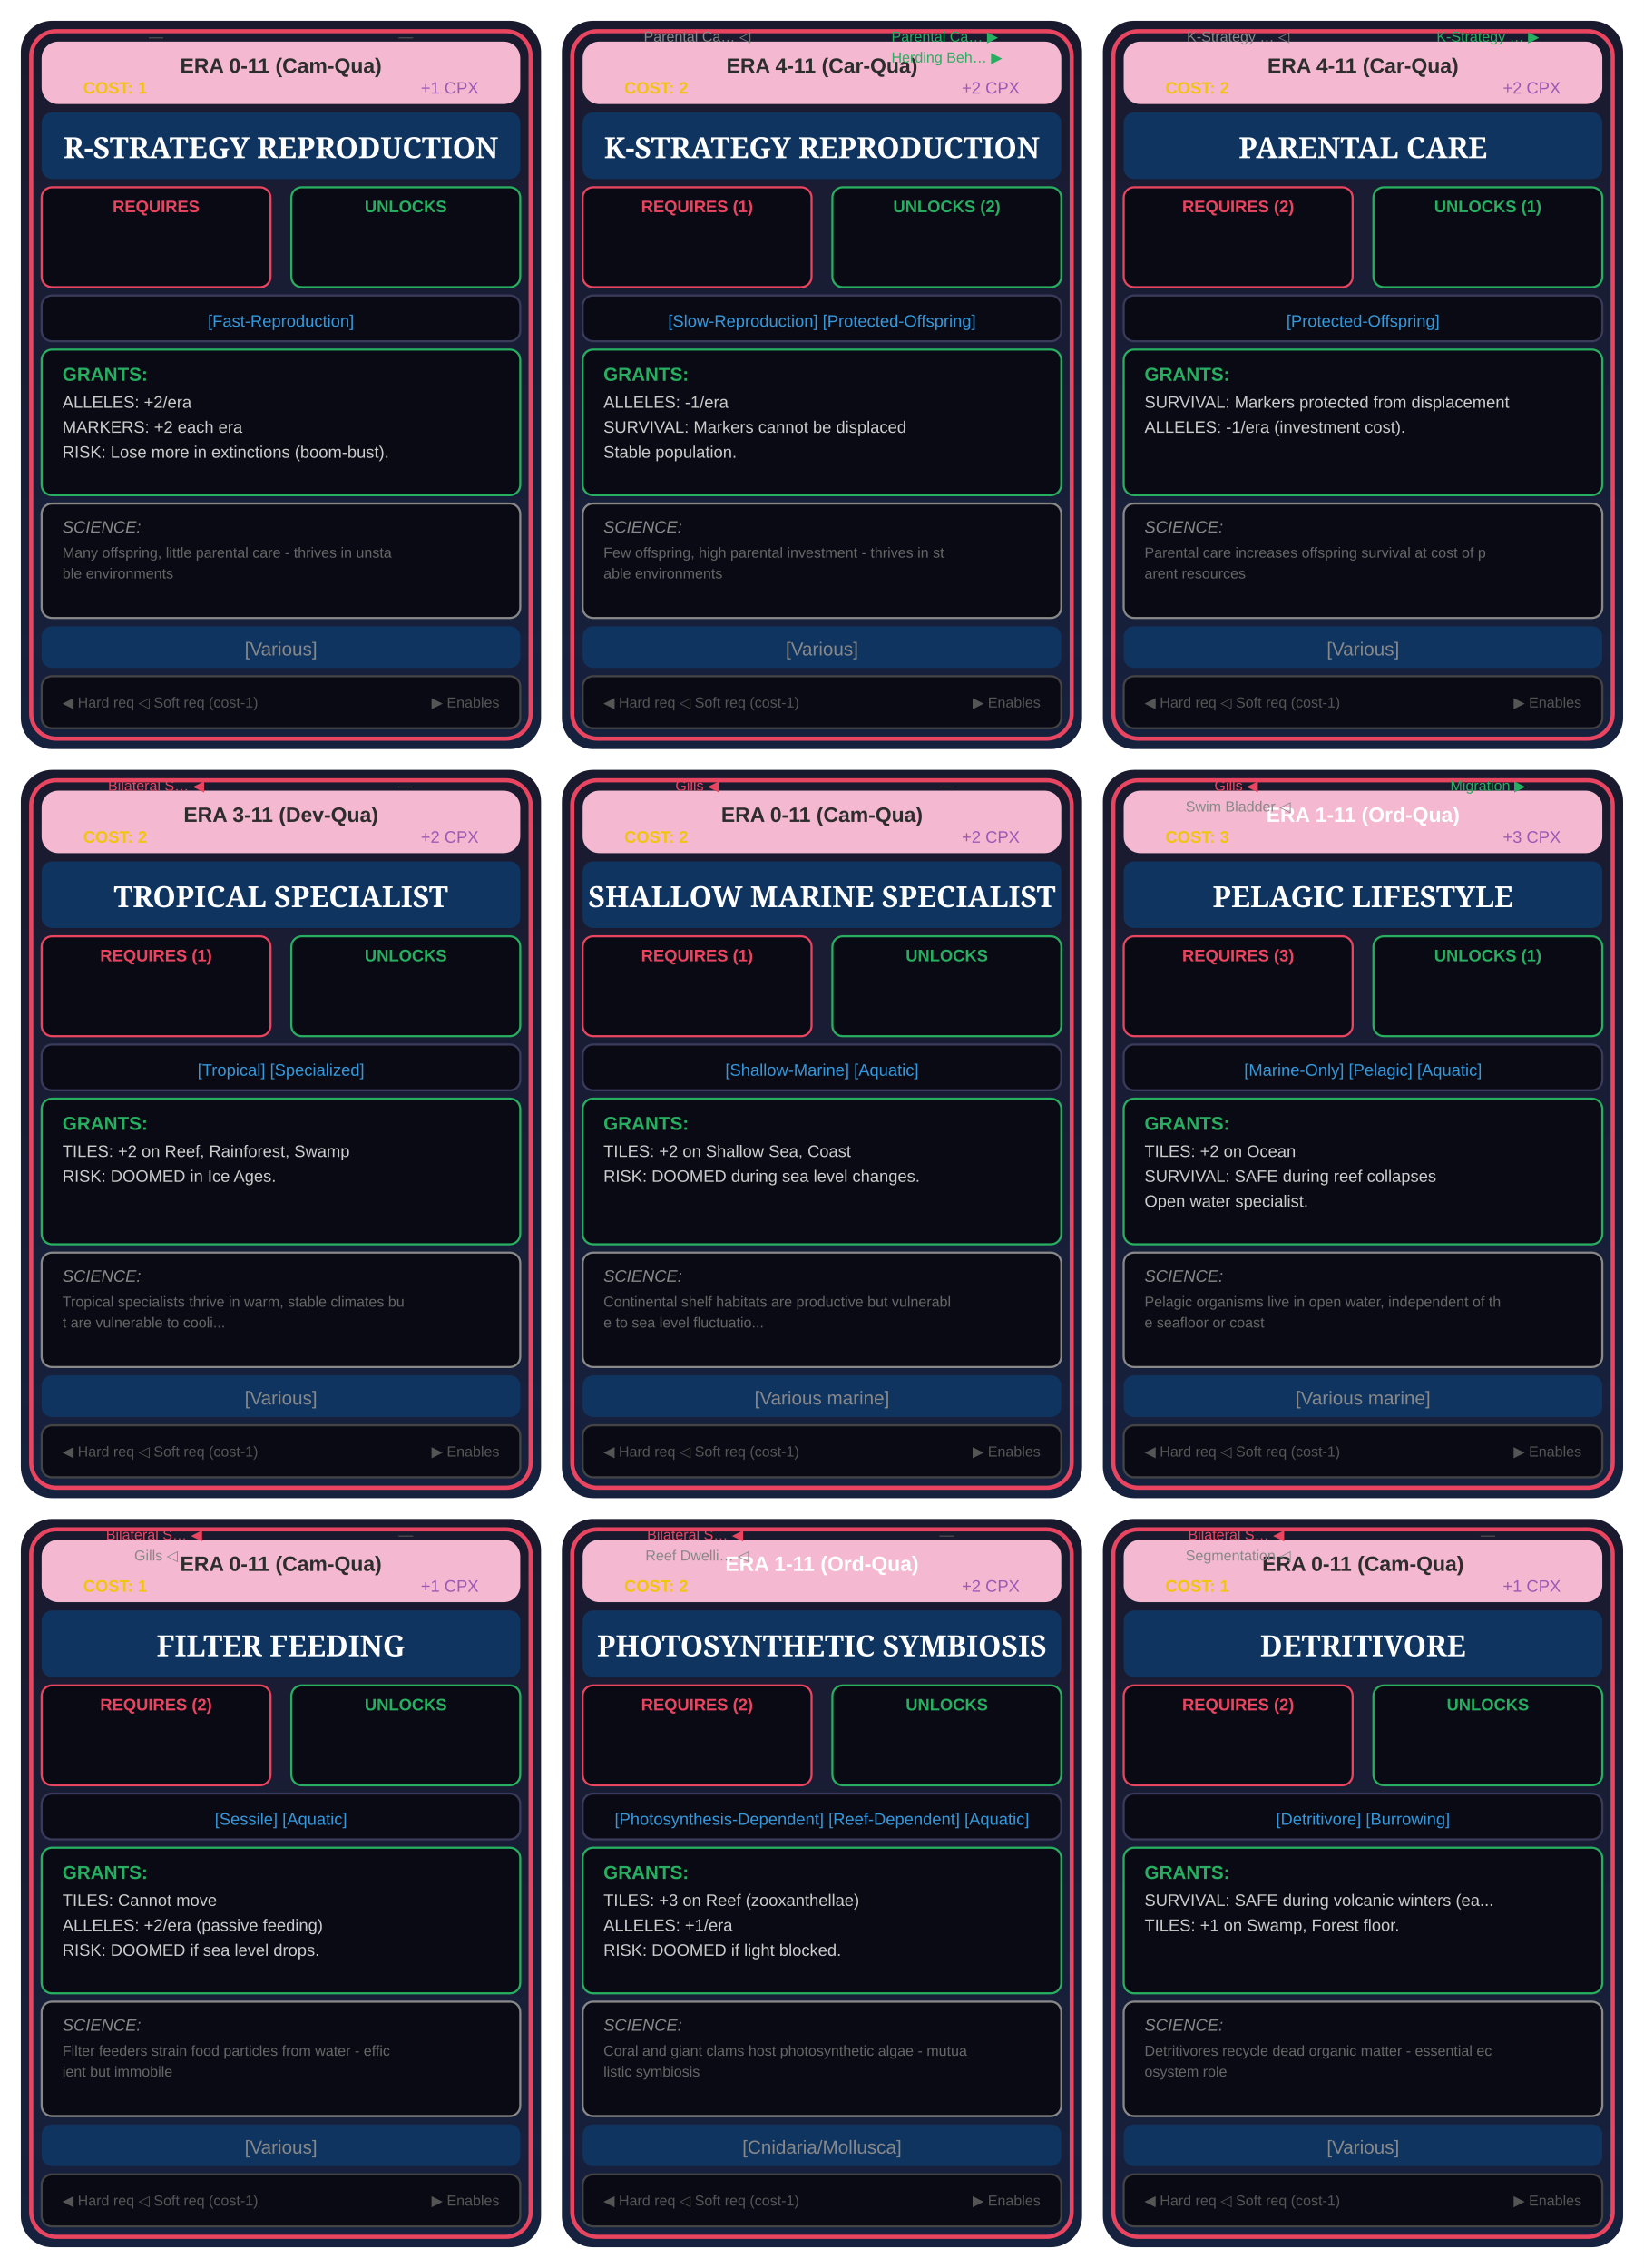
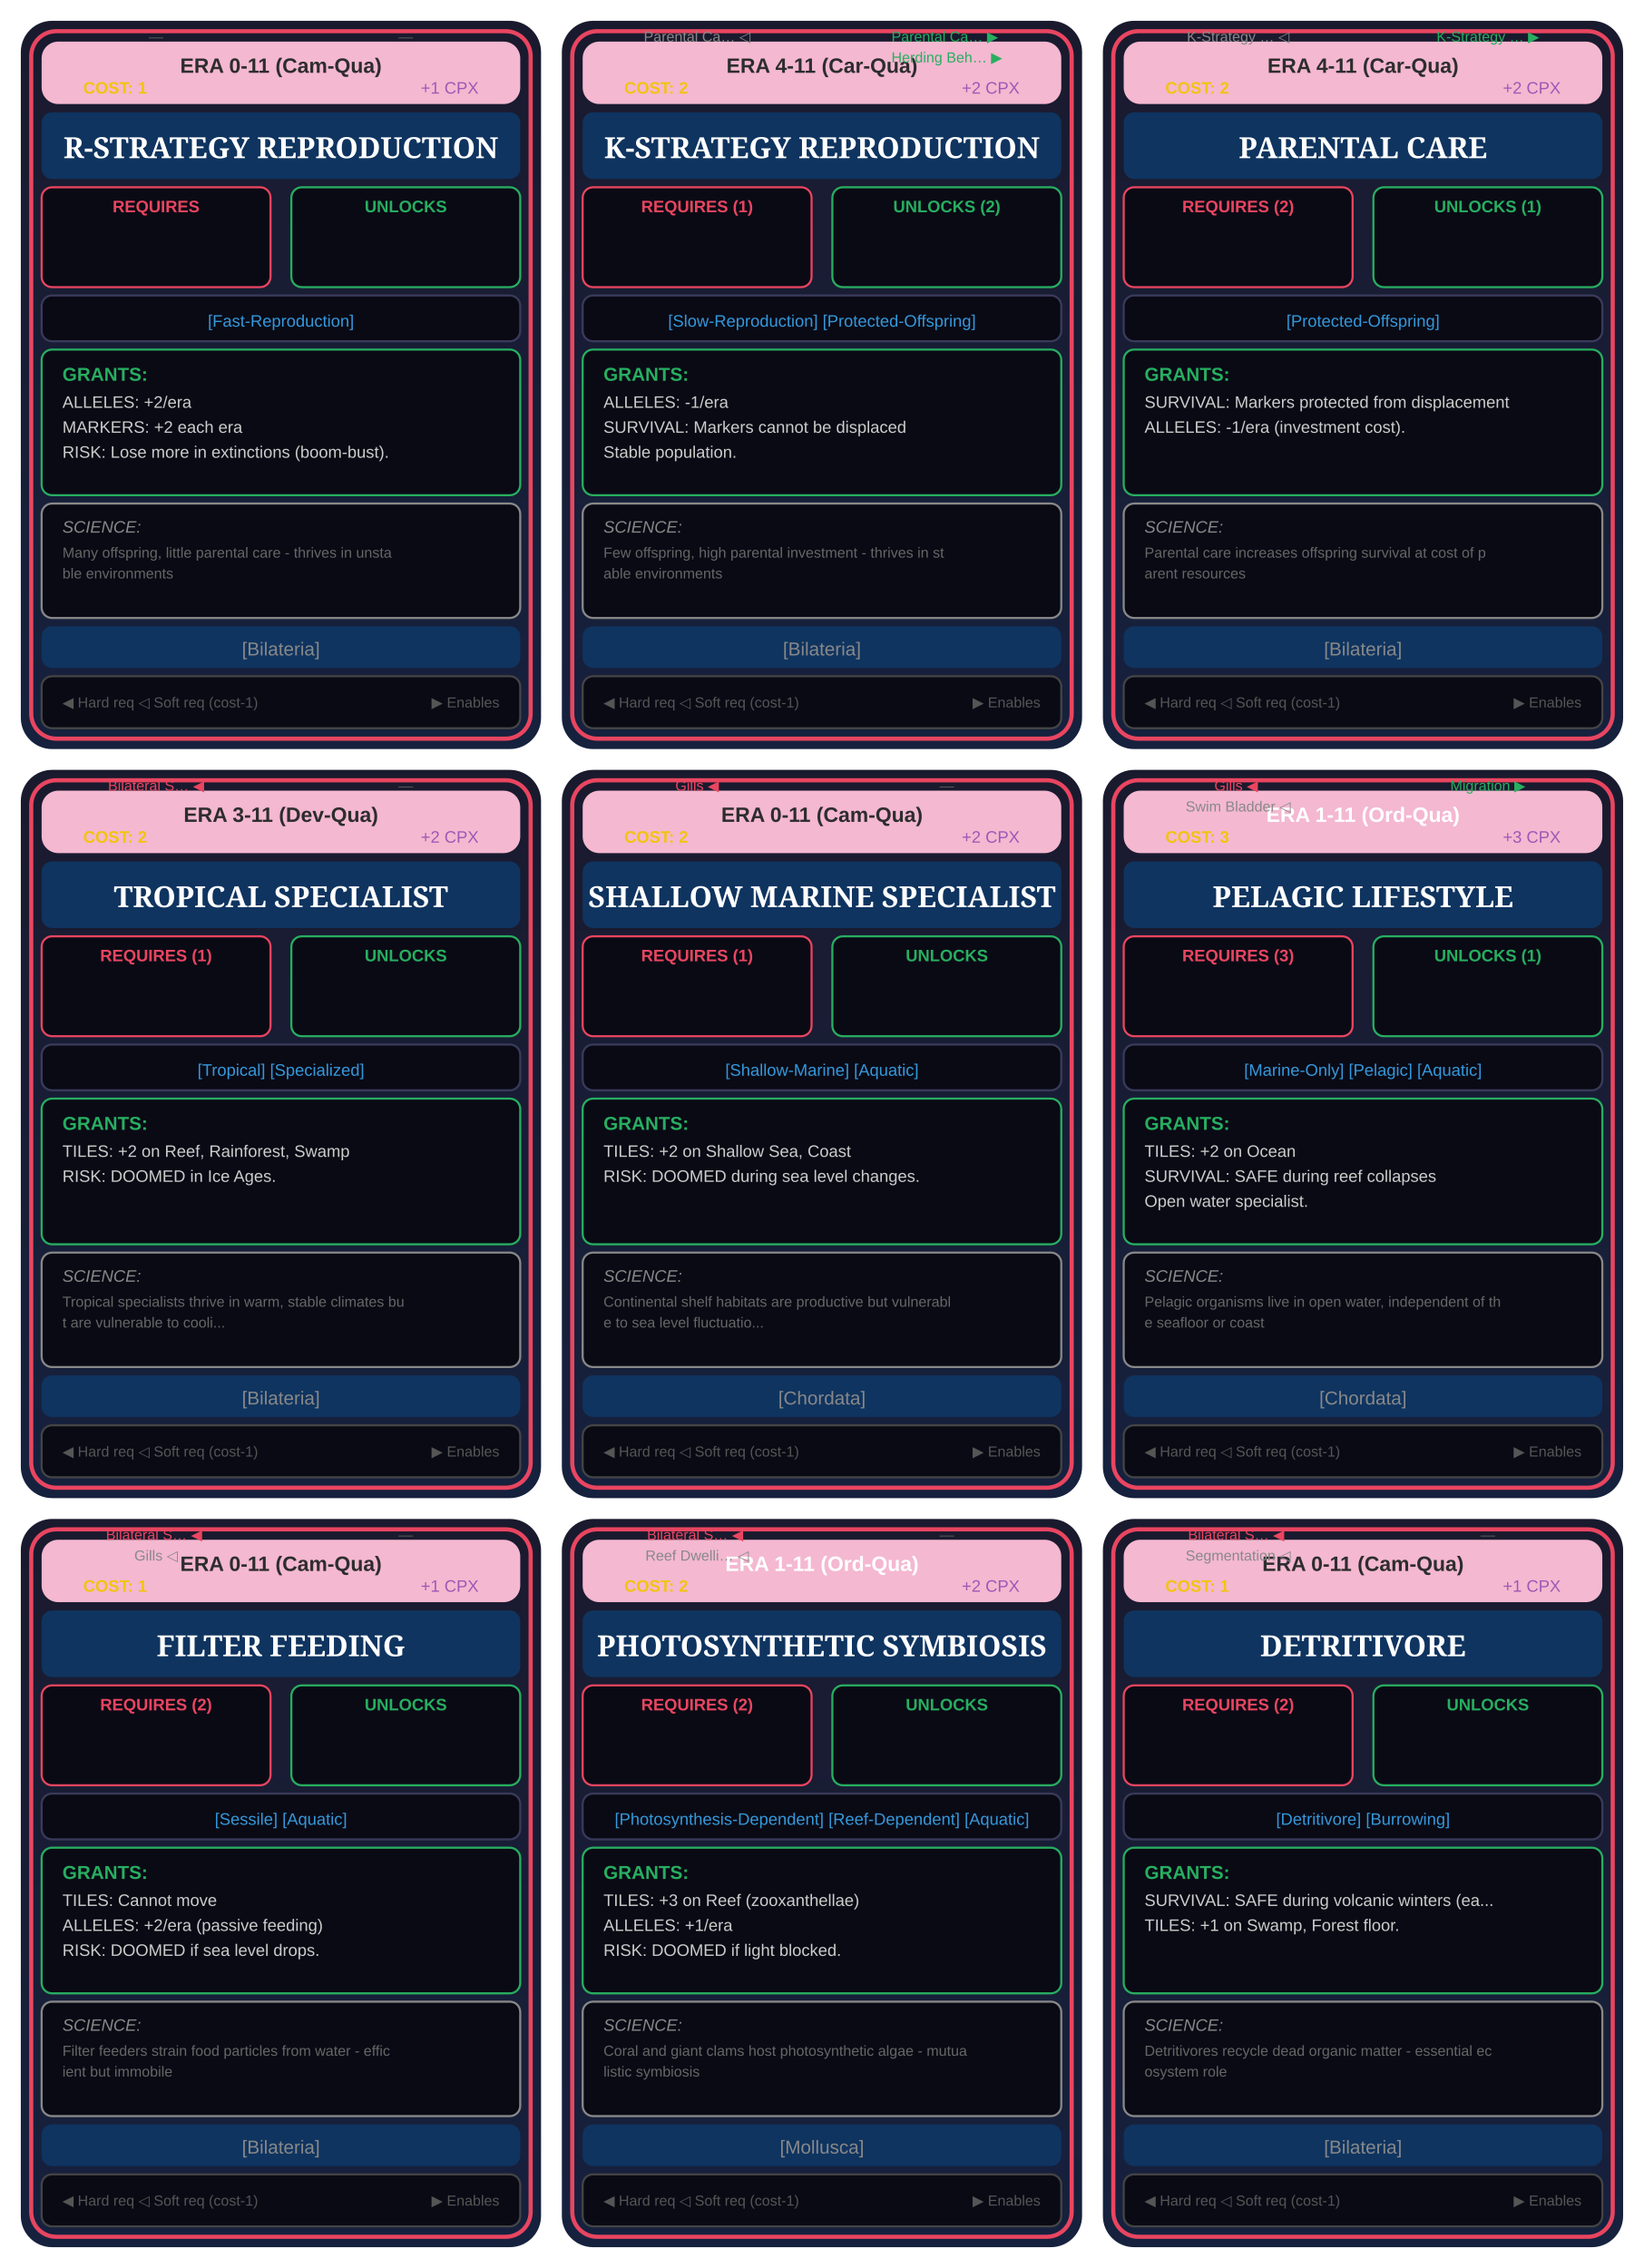
<svg xmlns="http://www.w3.org/2000/svg" viewBox="0 0 790 1090" width="790" height="1090">
  <rect width="790" height="1090" fill="#ffffff" />
  <g transform="translate(10, 10)">
    <defs>
      <linearGradient id="cardBg" x1="0%" y1="0%" x2="0%" y2="100%">
        <stop offset="0%" style="stop-color:#1a1a2e" />
        <stop offset="100%" style="stop-color:#16213e" />
      </linearGradient>
      <linearGradient id="eraGrad" x1="0%" y1="0%" x2="100%" y2="0%">
        <stop offset="0%" style="stop-color:#F4B8D0" />
        <stop offset="100%" style="stop-color:#F4B8D0" />
      </linearGradient>
    </defs>
    <rect width="250" height="350" fill="url(#cardBg)" rx="15" />
    <rect x="5" y="5" width="240" height="340" fill="none" stroke="#e94560" stroke-width="2" rx="12" />
    <rect x="10" y="10" width="230" height="30" fill="url(#eraGrad)" rx="8" />
    <text x="125" y="25" font-family="Arial" font-size="10" fill="#2d2d2d" text-anchor="middle" font-weight="bold">ERA 0-11 (Cam-Qua)</text>
    <text x="30" y="35" font-family="Arial" font-size="8" fill="#f1c40f" font-weight="bold">COST: 1</text>
    <text x="220" y="35" font-family="Arial" font-size="8" fill="#9b59b6" text-anchor="end">+1 CPX</text>
    <rect x="10" y="44" width="230" height="32" fill="#0f3460" rx="5" />
    <text x="125" y="66" font-family="Georgia" font-size="14" fill="#fff" text-anchor="middle" font-weight="bold">R-STRATEGY REPRODUCTION</text>
    <rect x="10" y="80" width="110" height="48" fill="#0a0a15" stroke="#e94560" rx="5" />
    <text x="65" y="92" font-family="Arial" font-size="8" fill="#e94560" text-anchor="middle" font-weight="bold">REQUIRES</text>
    <text font-family="Arial" font-size="7" text-anchor="middle">
      <tspan x="65" dy="10" fill="#555">—</tspan>
    </text>
    <rect x="130" y="80" width="110" height="48" fill="#0a0a15" stroke="#27ae60" rx="5" />
    <text x="185" y="92" font-family="Arial" font-size="8" fill="#27ae60" text-anchor="middle" font-weight="bold">UNLOCKS</text>
    <text font-family="Arial" font-size="7" text-anchor="middle">
      <tspan x="185" dy="10" fill="#555">—</tspan>
    </text>
    <rect x="10" y="132" width="230" height="22" fill="#0a0a15" stroke="#3a3a5a" rx="5" />
    <text x="125" y="147" font-family="Arial" font-size="8" fill="#3498db" text-anchor="middle">[Fast-Reproduction]</text>
    <rect x="10" y="158" width="230" height="70" fill="#0a0a15" stroke="#27ae60" rx="5" />
    <text x="20" y="173" font-family="Arial" font-size="9" fill="#27ae60" font-weight="bold">GRANTS:</text>
    <text x="20" y="186" font-family="Arial" font-size="8" fill="#ccc">ALLELES: +2/era</text>
    <text x="20" y="198" font-family="Arial" font-size="8" fill="#ccc">MARKERS: +2 each era</text>
    <text x="20" y="210" font-family="Arial" font-size="8" fill="#ccc">RISK: Lose more in extinctions (boom-bust).</text>
    <rect x="10" y="232" width="230" height="55" fill="#0a0a15" stroke="#888" rx="5" />
    <text x="20" y="246" font-family="Arial" font-size="8" fill="#888" font-style="italic">SCIENCE:</text>
    <text x="20" y="258" font-family="Arial" font-size="7" fill="#666">Many offspring, little parental care - thrives in unsta</text>
    <text x="20" y="268" font-family="Arial" font-size="7" fill="#666">ble environments</text>
    <rect x="10" y="291" width="230" height="20" fill="#0f3460" rx="5" />
-     <text x="125" y="305" font-family="Arial" font-size="9" fill="#888" text-anchor="middle">[Various]</text>
+     <text x="125" y="305" font-family="Arial" font-size="9" fill="#888" text-anchor="middle">[Bilateria]</text>
    <rect x="10" y="315" width="230" height="25" fill="#0a0a15" stroke="#444" rx="5" />
    <text x="20" y="330" font-family="Arial" font-size="7" fill="#555">◀ Hard req  ◁ Soft req (cost-1)</text>
    <text x="230" y="330" font-family="Arial" font-size="7" fill="#555" text-anchor="end">▶ Enables</text>
  </g>
  <g transform="translate(270, 10)">
    <defs>
      <linearGradient id="cardBg" x1="0%" y1="0%" x2="0%" y2="100%">
        <stop offset="0%" style="stop-color:#1a1a2e" />
        <stop offset="100%" style="stop-color:#16213e" />
      </linearGradient>
      <linearGradient id="eraGrad" x1="0%" y1="0%" x2="100%" y2="0%">
        <stop offset="0%" style="stop-color:#67A599" />
        <stop offset="100%" style="stop-color:#67A599" />
      </linearGradient>
    </defs>
    <rect width="250" height="350" fill="url(#cardBg)" rx="15" />
    <rect x="5" y="5" width="240" height="340" fill="none" stroke="#e94560" stroke-width="2" rx="12" />
    <rect x="10" y="10" width="230" height="30" fill="url(#eraGrad)" rx="8" />
    <text x="125" y="25" font-family="Arial" font-size="10" fill="#2d2d2d" text-anchor="middle" font-weight="bold">ERA 4-11 (Car-Qua)</text>
    <text x="30" y="35" font-family="Arial" font-size="8" fill="#f1c40f" font-weight="bold">COST: 2</text>
    <text x="220" y="35" font-family="Arial" font-size="8" fill="#9b59b6" text-anchor="end">+2 CPX</text>
    <rect x="10" y="44" width="230" height="32" fill="#0f3460" rx="5" />
    <text x="125" y="66" font-family="Georgia" font-size="14" fill="#fff" text-anchor="middle" font-weight="bold">K-STRATEGY REPRODUCTION</text>
    <rect x="10" y="80" width="110" height="48" fill="#0a0a15" stroke="#e94560" rx="5" />
    <text x="65" y="92" font-family="Arial" font-size="8" fill="#e94560" text-anchor="middle" font-weight="bold">REQUIRES (1)</text>
    <text font-family="Arial" font-size="7" text-anchor="middle">
      <tspan x="65" dy="10" fill="#888">Parental Ca… ◁</tspan>
    </text>
    <rect x="130" y="80" width="110" height="48" fill="#0a0a15" stroke="#27ae60" rx="5" />
    <text x="185" y="92" font-family="Arial" font-size="8" fill="#27ae60" text-anchor="middle" font-weight="bold">UNLOCKS (2)</text>
    <text font-family="Arial" font-size="7" text-anchor="middle">
      <tspan x="185" dy="10" fill="#27ae60">Parental Ca… ▶</tspan>
      <tspan x="185" dy="10" fill="#27ae60">Herding Beh… ▶</tspan>
    </text>
    <rect x="10" y="132" width="230" height="22" fill="#0a0a15" stroke="#3a3a5a" rx="5" />
    <text x="125" y="147" font-family="Arial" font-size="8" fill="#3498db" text-anchor="middle">[Slow-Reproduction] [Protected-Offspring]</text>
    <rect x="10" y="158" width="230" height="70" fill="#0a0a15" stroke="#27ae60" rx="5" />
    <text x="20" y="173" font-family="Arial" font-size="9" fill="#27ae60" font-weight="bold">GRANTS:</text>
    <text x="20" y="186" font-family="Arial" font-size="8" fill="#ccc">ALLELES: -1/era</text>
    <text x="20" y="198" font-family="Arial" font-size="8" fill="#ccc">SURVIVAL: Markers cannot be displaced</text>
    <text x="20" y="210" font-family="Arial" font-size="8" fill="#ccc">Stable population.</text>
    <rect x="10" y="232" width="230" height="55" fill="#0a0a15" stroke="#888" rx="5" />
    <text x="20" y="246" font-family="Arial" font-size="8" fill="#888" font-style="italic">SCIENCE:</text>
    <text x="20" y="258" font-family="Arial" font-size="7" fill="#666">Few offspring, high parental investment - thrives in st</text>
    <text x="20" y="268" font-family="Arial" font-size="7" fill="#666">able environments</text>
    <rect x="10" y="291" width="230" height="20" fill="#0f3460" rx="5" />
-     <text x="125" y="305" font-family="Arial" font-size="9" fill="#888" text-anchor="middle">[Various]</text>
+     <text x="125" y="305" font-family="Arial" font-size="9" fill="#888" text-anchor="middle">[Bilateria]</text>
    <rect x="10" y="315" width="230" height="25" fill="#0a0a15" stroke="#444" rx="5" />
    <text x="20" y="330" font-family="Arial" font-size="7" fill="#555">◀ Hard req  ◁ Soft req (cost-1)</text>
    <text x="230" y="330" font-family="Arial" font-size="7" fill="#555" text-anchor="end">▶ Enables</text>
  </g>
  <g transform="translate(530, 10)">
    <defs>
      <linearGradient id="cardBg" x1="0%" y1="0%" x2="0%" y2="100%">
        <stop offset="0%" style="stop-color:#1a1a2e" />
        <stop offset="100%" style="stop-color:#16213e" />
      </linearGradient>
      <linearGradient id="eraGrad" x1="0%" y1="0%" x2="100%" y2="0%">
        <stop offset="0%" style="stop-color:#67A599" />
        <stop offset="100%" style="stop-color:#67A599" />
      </linearGradient>
    </defs>
    <rect width="250" height="350" fill="url(#cardBg)" rx="15" />
    <rect x="5" y="5" width="240" height="340" fill="none" stroke="#e94560" stroke-width="2" rx="12" />
    <rect x="10" y="10" width="230" height="30" fill="url(#eraGrad)" rx="8" />
    <text x="125" y="25" font-family="Arial" font-size="10" fill="#2d2d2d" text-anchor="middle" font-weight="bold">ERA 4-11 (Car-Qua)</text>
    <text x="30" y="35" font-family="Arial" font-size="8" fill="#f1c40f" font-weight="bold">COST: 2</text>
    <text x="220" y="35" font-family="Arial" font-size="8" fill="#9b59b6" text-anchor="end">+2 CPX</text>
    <rect x="10" y="44" width="230" height="32" fill="#0f3460" rx="5" />
    <text x="125" y="66" font-family="Georgia" font-size="14" fill="#fff" text-anchor="middle" font-weight="bold">PARENTAL CARE</text>
    <rect x="10" y="80" width="110" height="48" fill="#0a0a15" stroke="#e94560" rx="5" />
    <text x="65" y="92" font-family="Arial" font-size="8" fill="#e94560" text-anchor="middle" font-weight="bold">REQUIRES (2)</text>
    <text font-family="Arial" font-size="7" text-anchor="middle">
      <tspan x="65" dy="10" fill="#888">K-Strategy … ◁</tspan>
    </text>
    <rect x="130" y="80" width="110" height="48" fill="#0a0a15" stroke="#27ae60" rx="5" />
    <text x="185" y="92" font-family="Arial" font-size="8" fill="#27ae60" text-anchor="middle" font-weight="bold">UNLOCKS (1)</text>
    <text font-family="Arial" font-size="7" text-anchor="middle">
      <tspan x="185" dy="10" fill="#27ae60">K-Strategy … ▶</tspan>
    </text>
    <rect x="10" y="132" width="230" height="22" fill="#0a0a15" stroke="#3a3a5a" rx="5" />
    <text x="125" y="147" font-family="Arial" font-size="8" fill="#3498db" text-anchor="middle">[Protected-Offspring]</text>
    <rect x="10" y="158" width="230" height="70" fill="#0a0a15" stroke="#27ae60" rx="5" />
    <text x="20" y="173" font-family="Arial" font-size="9" fill="#27ae60" font-weight="bold">GRANTS:</text>
    <text x="20" y="186" font-family="Arial" font-size="8" fill="#ccc">SURVIVAL: Markers protected from displacement</text>
    <text x="20" y="198" font-family="Arial" font-size="8" fill="#ccc">ALLELES: -1/era (investment cost).</text>
    <text x="20" y="210" font-family="Arial" font-size="8" fill="#ccc" />
    <rect x="10" y="232" width="230" height="55" fill="#0a0a15" stroke="#888" rx="5" />
    <text x="20" y="246" font-family="Arial" font-size="8" fill="#888" font-style="italic">SCIENCE:</text>
    <text x="20" y="258" font-family="Arial" font-size="7" fill="#666">Parental care increases offspring survival at cost of p</text>
    <text x="20" y="268" font-family="Arial" font-size="7" fill="#666">arent resources</text>
    <rect x="10" y="291" width="230" height="20" fill="#0f3460" rx="5" />
-     <text x="125" y="305" font-family="Arial" font-size="9" fill="#888" text-anchor="middle">[Various]</text>
+     <text x="125" y="305" font-family="Arial" font-size="9" fill="#888" text-anchor="middle">[Bilateria]</text>
    <rect x="10" y="315" width="230" height="25" fill="#0a0a15" stroke="#444" rx="5" />
    <text x="20" y="330" font-family="Arial" font-size="7" fill="#555">◀ Hard req  ◁ Soft req (cost-1)</text>
    <text x="230" y="330" font-family="Arial" font-size="7" fill="#555" text-anchor="end">▶ Enables</text>
  </g>
  <g transform="translate(10, 370)">
    <defs>
      <linearGradient id="cardBg" x1="0%" y1="0%" x2="0%" y2="100%">
        <stop offset="0%" style="stop-color:#1a1a2e" />
        <stop offset="100%" style="stop-color:#16213e" />
      </linearGradient>
      <linearGradient id="eraGrad" x1="0%" y1="0%" x2="100%" y2="0%">
        <stop offset="0%" style="stop-color:#CB8C37" />
        <stop offset="100%" style="stop-color:#CB8C37" />
      </linearGradient>
    </defs>
    <rect width="250" height="350" fill="url(#cardBg)" rx="15" />
    <rect x="5" y="5" width="240" height="340" fill="none" stroke="#e94560" stroke-width="2" rx="12" />
    <rect x="10" y="10" width="230" height="30" fill="url(#eraGrad)" rx="8" />
    <text x="125" y="25" font-family="Arial" font-size="10" fill="#2d2d2d" text-anchor="middle" font-weight="bold">ERA 3-11 (Dev-Qua)</text>
    <text x="30" y="35" font-family="Arial" font-size="8" fill="#f1c40f" font-weight="bold">COST: 2</text>
    <text x="220" y="35" font-family="Arial" font-size="8" fill="#9b59b6" text-anchor="end">+2 CPX</text>
    <rect x="10" y="44" width="230" height="32" fill="#0f3460" rx="5" />
    <text x="125" y="66" font-family="Georgia" font-size="14" fill="#fff" text-anchor="middle" font-weight="bold">TROPICAL SPECIALIST</text>
    <rect x="10" y="80" width="110" height="48" fill="#0a0a15" stroke="#e94560" rx="5" />
    <text x="65" y="92" font-family="Arial" font-size="8" fill="#e94560" text-anchor="middle" font-weight="bold">REQUIRES (1)</text>
    <text font-family="Arial" font-size="7" text-anchor="middle">
      <tspan x="65" dy="10" fill="#e94560">Bilateral S… ◀</tspan>
    </text>
    <rect x="130" y="80" width="110" height="48" fill="#0a0a15" stroke="#27ae60" rx="5" />
    <text x="185" y="92" font-family="Arial" font-size="8" fill="#27ae60" text-anchor="middle" font-weight="bold">UNLOCKS</text>
    <text font-family="Arial" font-size="7" text-anchor="middle">
      <tspan x="185" dy="10" fill="#555">—</tspan>
    </text>
    <rect x="10" y="132" width="230" height="22" fill="#0a0a15" stroke="#3a3a5a" rx="5" />
    <text x="125" y="147" font-family="Arial" font-size="8" fill="#3498db" text-anchor="middle">[Tropical] [Specialized]</text>
    <rect x="10" y="158" width="230" height="70" fill="#0a0a15" stroke="#27ae60" rx="5" />
    <text x="20" y="173" font-family="Arial" font-size="9" fill="#27ae60" font-weight="bold">GRANTS:</text>
    <text x="20" y="186" font-family="Arial" font-size="8" fill="#ccc">TILES: +2 on Reef, Rainforest, Swamp</text>
    <text x="20" y="198" font-family="Arial" font-size="8" fill="#ccc">RISK: DOOMED in Ice Ages.</text>
    <text x="20" y="210" font-family="Arial" font-size="8" fill="#ccc" />
    <rect x="10" y="232" width="230" height="55" fill="#0a0a15" stroke="#888" rx="5" />
    <text x="20" y="246" font-family="Arial" font-size="8" fill="#888" font-style="italic">SCIENCE:</text>
    <text x="20" y="258" font-family="Arial" font-size="7" fill="#666">Tropical specialists thrive in warm, stable climates bu</text>
    <text x="20" y="268" font-family="Arial" font-size="7" fill="#666">t are vulnerable to cooli...</text>
    <rect x="10" y="291" width="230" height="20" fill="#0f3460" rx="5" />
-     <text x="125" y="305" font-family="Arial" font-size="9" fill="#888" text-anchor="middle">[Various]</text>
+     <text x="125" y="305" font-family="Arial" font-size="9" fill="#888" text-anchor="middle">[Bilateria]</text>
    <rect x="10" y="315" width="230" height="25" fill="#0a0a15" stroke="#444" rx="5" />
    <text x="20" y="330" font-family="Arial" font-size="7" fill="#555">◀ Hard req  ◁ Soft req (cost-1)</text>
    <text x="230" y="330" font-family="Arial" font-size="7" fill="#555" text-anchor="end">▶ Enables</text>
  </g>
  <g transform="translate(270, 370)">
    <defs>
      <linearGradient id="cardBg" x1="0%" y1="0%" x2="0%" y2="100%">
        <stop offset="0%" style="stop-color:#1a1a2e" />
        <stop offset="100%" style="stop-color:#16213e" />
      </linearGradient>
      <linearGradient id="eraGrad" x1="0%" y1="0%" x2="100%" y2="0%">
        <stop offset="0%" style="stop-color:#F4B8D0" />
        <stop offset="100%" style="stop-color:#F4B8D0" />
      </linearGradient>
    </defs>
    <rect width="250" height="350" fill="url(#cardBg)" rx="15" />
    <rect x="5" y="5" width="240" height="340" fill="none" stroke="#e94560" stroke-width="2" rx="12" />
    <rect x="10" y="10" width="230" height="30" fill="url(#eraGrad)" rx="8" />
    <text x="125" y="25" font-family="Arial" font-size="10" fill="#2d2d2d" text-anchor="middle" font-weight="bold">ERA 0-11 (Cam-Qua)</text>
    <text x="30" y="35" font-family="Arial" font-size="8" fill="#f1c40f" font-weight="bold">COST: 2</text>
    <text x="220" y="35" font-family="Arial" font-size="8" fill="#9b59b6" text-anchor="end">+2 CPX</text>
    <rect x="10" y="44" width="230" height="32" fill="#0f3460" rx="5" />
    <text x="125" y="66" font-family="Georgia" font-size="14" fill="#fff" text-anchor="middle" font-weight="bold">SHALLOW MARINE SPECIALIST</text>
    <rect x="10" y="80" width="110" height="48" fill="#0a0a15" stroke="#e94560" rx="5" />
    <text x="65" y="92" font-family="Arial" font-size="8" fill="#e94560" text-anchor="middle" font-weight="bold">REQUIRES (1)</text>
    <text font-family="Arial" font-size="7" text-anchor="middle">
      <tspan x="65" dy="10" fill="#e94560">Gills ◀</tspan>
    </text>
    <rect x="130" y="80" width="110" height="48" fill="#0a0a15" stroke="#27ae60" rx="5" />
    <text x="185" y="92" font-family="Arial" font-size="8" fill="#27ae60" text-anchor="middle" font-weight="bold">UNLOCKS</text>
    <text font-family="Arial" font-size="7" text-anchor="middle">
      <tspan x="185" dy="10" fill="#555">—</tspan>
    </text>
    <rect x="10" y="132" width="230" height="22" fill="#0a0a15" stroke="#3a3a5a" rx="5" />
    <text x="125" y="147" font-family="Arial" font-size="8" fill="#3498db" text-anchor="middle">[Shallow-Marine] [Aquatic]</text>
    <rect x="10" y="158" width="230" height="70" fill="#0a0a15" stroke="#27ae60" rx="5" />
    <text x="20" y="173" font-family="Arial" font-size="9" fill="#27ae60" font-weight="bold">GRANTS:</text>
    <text x="20" y="186" font-family="Arial" font-size="8" fill="#ccc">TILES: +2 on Shallow Sea, Coast</text>
    <text x="20" y="198" font-family="Arial" font-size="8" fill="#ccc">RISK: DOOMED during sea level changes.</text>
    <text x="20" y="210" font-family="Arial" font-size="8" fill="#ccc" />
    <rect x="10" y="232" width="230" height="55" fill="#0a0a15" stroke="#888" rx="5" />
    <text x="20" y="246" font-family="Arial" font-size="8" fill="#888" font-style="italic">SCIENCE:</text>
    <text x="20" y="258" font-family="Arial" font-size="7" fill="#666">Continental shelf habitats are productive but vulnerabl</text>
    <text x="20" y="268" font-family="Arial" font-size="7" fill="#666">e to sea level fluctuatio...</text>
    <rect x="10" y="291" width="230" height="20" fill="#0f3460" rx="5" />
-     <text x="125" y="305" font-family="Arial" font-size="9" fill="#888" text-anchor="middle">[Various marine]</text>
+     <text x="125" y="305" font-family="Arial" font-size="9" fill="#888" text-anchor="middle">[Chordata]</text>
    <rect x="10" y="315" width="230" height="25" fill="#0a0a15" stroke="#444" rx="5" />
    <text x="20" y="330" font-family="Arial" font-size="7" fill="#555">◀ Hard req  ◁ Soft req (cost-1)</text>
    <text x="230" y="330" font-family="Arial" font-size="7" fill="#555" text-anchor="end">▶ Enables</text>
  </g>
  <g transform="translate(530, 370)">
    <defs>
      <linearGradient id="cardBg" x1="0%" y1="0%" x2="0%" y2="100%">
        <stop offset="0%" style="stop-color:#1a1a2e" />
        <stop offset="100%" style="stop-color:#16213e" />
      </linearGradient>
      <linearGradient id="eraGrad" x1="0%" y1="0%" x2="100%" y2="0%">
        <stop offset="0%" style="stop-color:#009270" />
        <stop offset="100%" style="stop-color:#009270" />
      </linearGradient>
    </defs>
    <rect width="250" height="350" fill="url(#cardBg)" rx="15" />
    <rect x="5" y="5" width="240" height="340" fill="none" stroke="#e94560" stroke-width="2" rx="12" />
    <rect x="10" y="10" width="230" height="30" fill="url(#eraGrad)" rx="8" />
    <text x="125" y="25" font-family="Arial" font-size="10" fill="#ffffff" text-anchor="middle" font-weight="bold">ERA 1-11 (Ord-Qua)</text>
    <text x="30" y="35" font-family="Arial" font-size="8" fill="#f1c40f" font-weight="bold">COST: 3</text>
    <text x="220" y="35" font-family="Arial" font-size="8" fill="#9b59b6" text-anchor="end">+3 CPX</text>
    <rect x="10" y="44" width="230" height="32" fill="#0f3460" rx="5" />
    <text x="125" y="66" font-family="Georgia" font-size="14" fill="#fff" text-anchor="middle" font-weight="bold">PELAGIC LIFESTYLE</text>
    <rect x="10" y="80" width="110" height="48" fill="#0a0a15" stroke="#e94560" rx="5" />
    <text x="65" y="92" font-family="Arial" font-size="8" fill="#e94560" text-anchor="middle" font-weight="bold">REQUIRES (3)</text>
    <text font-family="Arial" font-size="7" text-anchor="middle">
      <tspan x="65" dy="10" fill="#e94560">Gills ◀</tspan>
      <tspan x="65" dy="10" fill="#888">Swim Bladder ◁</tspan>
    </text>
    <rect x="130" y="80" width="110" height="48" fill="#0a0a15" stroke="#27ae60" rx="5" />
    <text x="185" y="92" font-family="Arial" font-size="8" fill="#27ae60" text-anchor="middle" font-weight="bold">UNLOCKS (1)</text>
    <text font-family="Arial" font-size="7" text-anchor="middle">
      <tspan x="185" dy="10" fill="#27ae60">Migration ▶</tspan>
    </text>
    <rect x="10" y="132" width="230" height="22" fill="#0a0a15" stroke="#3a3a5a" rx="5" />
    <text x="125" y="147" font-family="Arial" font-size="8" fill="#3498db" text-anchor="middle">[Marine-Only] [Pelagic] [Aquatic]</text>
    <rect x="10" y="158" width="230" height="70" fill="#0a0a15" stroke="#27ae60" rx="5" />
    <text x="20" y="173" font-family="Arial" font-size="9" fill="#27ae60" font-weight="bold">GRANTS:</text>
    <text x="20" y="186" font-family="Arial" font-size="8" fill="#ccc">TILES: +2 on Ocean</text>
    <text x="20" y="198" font-family="Arial" font-size="8" fill="#ccc">SURVIVAL: SAFE during reef collapses</text>
    <text x="20" y="210" font-family="Arial" font-size="8" fill="#ccc">Open water specialist.</text>
    <rect x="10" y="232" width="230" height="55" fill="#0a0a15" stroke="#888" rx="5" />
    <text x="20" y="246" font-family="Arial" font-size="8" fill="#888" font-style="italic">SCIENCE:</text>
    <text x="20" y="258" font-family="Arial" font-size="7" fill="#666">Pelagic organisms live in open water, independent of th</text>
    <text x="20" y="268" font-family="Arial" font-size="7" fill="#666">e seafloor or coast</text>
    <rect x="10" y="291" width="230" height="20" fill="#0f3460" rx="5" />
-     <text x="125" y="305" font-family="Arial" font-size="9" fill="#888" text-anchor="middle">[Various marine]</text>
+     <text x="125" y="305" font-family="Arial" font-size="9" fill="#888" text-anchor="middle">[Chordata]</text>
    <rect x="10" y="315" width="230" height="25" fill="#0a0a15" stroke="#444" rx="5" />
    <text x="20" y="330" font-family="Arial" font-size="7" fill="#555">◀ Hard req  ◁ Soft req (cost-1)</text>
    <text x="230" y="330" font-family="Arial" font-size="7" fill="#555" text-anchor="end">▶ Enables</text>
  </g>
  <g transform="translate(10, 730)">
    <defs>
      <linearGradient id="cardBg" x1="0%" y1="0%" x2="0%" y2="100%">
        <stop offset="0%" style="stop-color:#1a1a2e" />
        <stop offset="100%" style="stop-color:#16213e" />
      </linearGradient>
      <linearGradient id="eraGrad" x1="0%" y1="0%" x2="100%" y2="0%">
        <stop offset="0%" style="stop-color:#F4B8D0" />
        <stop offset="100%" style="stop-color:#F4B8D0" />
      </linearGradient>
    </defs>
    <rect width="250" height="350" fill="url(#cardBg)" rx="15" />
    <rect x="5" y="5" width="240" height="340" fill="none" stroke="#e94560" stroke-width="2" rx="12" />
    <rect x="10" y="10" width="230" height="30" fill="url(#eraGrad)" rx="8" />
    <text x="125" y="25" font-family="Arial" font-size="10" fill="#2d2d2d" text-anchor="middle" font-weight="bold">ERA 0-11 (Cam-Qua)</text>
    <text x="30" y="35" font-family="Arial" font-size="8" fill="#f1c40f" font-weight="bold">COST: 1</text>
    <text x="220" y="35" font-family="Arial" font-size="8" fill="#9b59b6" text-anchor="end">+1 CPX</text>
    <rect x="10" y="44" width="230" height="32" fill="#0f3460" rx="5" />
    <text x="125" y="66" font-family="Georgia" font-size="14" fill="#fff" text-anchor="middle" font-weight="bold">FILTER FEEDING</text>
    <rect x="10" y="80" width="110" height="48" fill="#0a0a15" stroke="#e94560" rx="5" />
    <text x="65" y="92" font-family="Arial" font-size="8" fill="#e94560" text-anchor="middle" font-weight="bold">REQUIRES (2)</text>
    <text font-family="Arial" font-size="7" text-anchor="middle">
      <tspan x="65" dy="10" fill="#e94560">Bilateral S… ◀</tspan>
      <tspan x="65" dy="10" fill="#888">Gills ◁</tspan>
    </text>
    <rect x="130" y="80" width="110" height="48" fill="#0a0a15" stroke="#27ae60" rx="5" />
    <text x="185" y="92" font-family="Arial" font-size="8" fill="#27ae60" text-anchor="middle" font-weight="bold">UNLOCKS</text>
    <text font-family="Arial" font-size="7" text-anchor="middle">
      <tspan x="185" dy="10" fill="#555">—</tspan>
    </text>
    <rect x="10" y="132" width="230" height="22" fill="#0a0a15" stroke="#3a3a5a" rx="5" />
    <text x="125" y="147" font-family="Arial" font-size="8" fill="#3498db" text-anchor="middle">[Sessile] [Aquatic]</text>
    <rect x="10" y="158" width="230" height="70" fill="#0a0a15" stroke="#27ae60" rx="5" />
    <text x="20" y="173" font-family="Arial" font-size="9" fill="#27ae60" font-weight="bold">GRANTS:</text>
    <text x="20" y="186" font-family="Arial" font-size="8" fill="#ccc">TILES: Cannot move</text>
    <text x="20" y="198" font-family="Arial" font-size="8" fill="#ccc">ALLELES: +2/era (passive feeding)</text>
    <text x="20" y="210" font-family="Arial" font-size="8" fill="#ccc">RISK: DOOMED if sea level drops.</text>
    <rect x="10" y="232" width="230" height="55" fill="#0a0a15" stroke="#888" rx="5" />
    <text x="20" y="246" font-family="Arial" font-size="8" fill="#888" font-style="italic">SCIENCE:</text>
    <text x="20" y="258" font-family="Arial" font-size="7" fill="#666">Filter feeders strain food particles from water - effic</text>
    <text x="20" y="268" font-family="Arial" font-size="7" fill="#666">ient but immobile</text>
    <rect x="10" y="291" width="230" height="20" fill="#0f3460" rx="5" />
-     <text x="125" y="305" font-family="Arial" font-size="9" fill="#888" text-anchor="middle">[Various]</text>
+     <text x="125" y="305" font-family="Arial" font-size="9" fill="#888" text-anchor="middle">[Bilateria]</text>
    <rect x="10" y="315" width="230" height="25" fill="#0a0a15" stroke="#444" rx="5" />
    <text x="20" y="330" font-family="Arial" font-size="7" fill="#555">◀ Hard req  ◁ Soft req (cost-1)</text>
    <text x="230" y="330" font-family="Arial" font-size="7" fill="#555" text-anchor="end">▶ Enables</text>
  </g>
  <g transform="translate(270, 730)">
    <defs>
      <linearGradient id="cardBg" x1="0%" y1="0%" x2="0%" y2="100%">
        <stop offset="0%" style="stop-color:#1a1a2e" />
        <stop offset="100%" style="stop-color:#16213e" />
      </linearGradient>
      <linearGradient id="eraGrad" x1="0%" y1="0%" x2="100%" y2="0%">
        <stop offset="0%" style="stop-color:#009270" />
        <stop offset="100%" style="stop-color:#009270" />
      </linearGradient>
    </defs>
    <rect width="250" height="350" fill="url(#cardBg)" rx="15" />
    <rect x="5" y="5" width="240" height="340" fill="none" stroke="#e94560" stroke-width="2" rx="12" />
    <rect x="10" y="10" width="230" height="30" fill="url(#eraGrad)" rx="8" />
    <text x="125" y="25" font-family="Arial" font-size="10" fill="#ffffff" text-anchor="middle" font-weight="bold">ERA 1-11 (Ord-Qua)</text>
    <text x="30" y="35" font-family="Arial" font-size="8" fill="#f1c40f" font-weight="bold">COST: 2</text>
    <text x="220" y="35" font-family="Arial" font-size="8" fill="#9b59b6" text-anchor="end">+2 CPX</text>
    <rect x="10" y="44" width="230" height="32" fill="#0f3460" rx="5" />
    <text x="125" y="66" font-family="Georgia" font-size="14" fill="#fff" text-anchor="middle" font-weight="bold">PHOTOSYNTHETIC SYMBIOSIS</text>
    <rect x="10" y="80" width="110" height="48" fill="#0a0a15" stroke="#e94560" rx="5" />
    <text x="65" y="92" font-family="Arial" font-size="8" fill="#e94560" text-anchor="middle" font-weight="bold">REQUIRES (2)</text>
    <text font-family="Arial" font-size="7" text-anchor="middle">
      <tspan x="65" dy="10" fill="#e94560">Bilateral S… ◀</tspan>
      <tspan x="65" dy="10" fill="#888">Reef Dwelli… ◁</tspan>
    </text>
    <rect x="130" y="80" width="110" height="48" fill="#0a0a15" stroke="#27ae60" rx="5" />
    <text x="185" y="92" font-family="Arial" font-size="8" fill="#27ae60" text-anchor="middle" font-weight="bold">UNLOCKS</text>
    <text font-family="Arial" font-size="7" text-anchor="middle">
      <tspan x="185" dy="10" fill="#555">—</tspan>
    </text>
    <rect x="10" y="132" width="230" height="22" fill="#0a0a15" stroke="#3a3a5a" rx="5" />
    <text x="125" y="147" font-family="Arial" font-size="8" fill="#3498db" text-anchor="middle">[Photosynthesis-Dependent] [Reef-Dependent] [Aquatic]</text>
    <rect x="10" y="158" width="230" height="70" fill="#0a0a15" stroke="#27ae60" rx="5" />
    <text x="20" y="173" font-family="Arial" font-size="9" fill="#27ae60" font-weight="bold">GRANTS:</text>
    <text x="20" y="186" font-family="Arial" font-size="8" fill="#ccc">TILES: +3 on Reef (zooxanthellae)</text>
    <text x="20" y="198" font-family="Arial" font-size="8" fill="#ccc">ALLELES: +1/era</text>
    <text x="20" y="210" font-family="Arial" font-size="8" fill="#ccc">RISK: DOOMED if light blocked.</text>
    <rect x="10" y="232" width="230" height="55" fill="#0a0a15" stroke="#888" rx="5" />
    <text x="20" y="246" font-family="Arial" font-size="8" fill="#888" font-style="italic">SCIENCE:</text>
    <text x="20" y="258" font-family="Arial" font-size="7" fill="#666">Coral and giant clams host photosynthetic algae - mutua</text>
    <text x="20" y="268" font-family="Arial" font-size="7" fill="#666">listic symbiosis</text>
    <rect x="10" y="291" width="230" height="20" fill="#0f3460" rx="5" />
-     <text x="125" y="305" font-family="Arial" font-size="9" fill="#888" text-anchor="middle">[Cnidaria/Mollusca]</text>
+     <text x="125" y="305" font-family="Arial" font-size="9" fill="#888" text-anchor="middle">[Mollusca]</text>
    <rect x="10" y="315" width="230" height="25" fill="#0a0a15" stroke="#444" rx="5" />
    <text x="20" y="330" font-family="Arial" font-size="7" fill="#555">◀ Hard req  ◁ Soft req (cost-1)</text>
    <text x="230" y="330" font-family="Arial" font-size="7" fill="#555" text-anchor="end">▶ Enables</text>
  </g>
  <g transform="translate(530, 730)">
    <defs>
      <linearGradient id="cardBg" x1="0%" y1="0%" x2="0%" y2="100%">
        <stop offset="0%" style="stop-color:#1a1a2e" />
        <stop offset="100%" style="stop-color:#16213e" />
      </linearGradient>
      <linearGradient id="eraGrad" x1="0%" y1="0%" x2="100%" y2="0%">
        <stop offset="0%" style="stop-color:#F4B8D0" />
        <stop offset="100%" style="stop-color:#F4B8D0" />
      </linearGradient>
    </defs>
    <rect width="250" height="350" fill="url(#cardBg)" rx="15" />
    <rect x="5" y="5" width="240" height="340" fill="none" stroke="#e94560" stroke-width="2" rx="12" />
    <rect x="10" y="10" width="230" height="30" fill="url(#eraGrad)" rx="8" />
    <text x="125" y="25" font-family="Arial" font-size="10" fill="#2d2d2d" text-anchor="middle" font-weight="bold">ERA 0-11 (Cam-Qua)</text>
    <text x="30" y="35" font-family="Arial" font-size="8" fill="#f1c40f" font-weight="bold">COST: 1</text>
    <text x="220" y="35" font-family="Arial" font-size="8" fill="#9b59b6" text-anchor="end">+1 CPX</text>
    <rect x="10" y="44" width="230" height="32" fill="#0f3460" rx="5" />
    <text x="125" y="66" font-family="Georgia" font-size="14" fill="#fff" text-anchor="middle" font-weight="bold">DETRITIVORE</text>
    <rect x="10" y="80" width="110" height="48" fill="#0a0a15" stroke="#e94560" rx="5" />
    <text x="65" y="92" font-family="Arial" font-size="8" fill="#e94560" text-anchor="middle" font-weight="bold">REQUIRES (2)</text>
    <text font-family="Arial" font-size="7" text-anchor="middle">
      <tspan x="65" dy="10" fill="#e94560">Bilateral S… ◀</tspan>
      <tspan x="65" dy="10" fill="#888">Segmentation ◁</tspan>
    </text>
    <rect x="130" y="80" width="110" height="48" fill="#0a0a15" stroke="#27ae60" rx="5" />
    <text x="185" y="92" font-family="Arial" font-size="8" fill="#27ae60" text-anchor="middle" font-weight="bold">UNLOCKS</text>
    <text font-family="Arial" font-size="7" text-anchor="middle">
      <tspan x="185" dy="10" fill="#555">—</tspan>
    </text>
    <rect x="10" y="132" width="230" height="22" fill="#0a0a15" stroke="#3a3a5a" rx="5" />
    <text x="125" y="147" font-family="Arial" font-size="8" fill="#3498db" text-anchor="middle">[Detritivore] [Burrowing]</text>
    <rect x="10" y="158" width="230" height="70" fill="#0a0a15" stroke="#27ae60" rx="5" />
    <text x="20" y="173" font-family="Arial" font-size="9" fill="#27ae60" font-weight="bold">GRANTS:</text>
    <text x="20" y="186" font-family="Arial" font-size="8" fill="#ccc">SURVIVAL: SAFE during volcanic winters (ea...</text>
    <text x="20" y="198" font-family="Arial" font-size="8" fill="#ccc">TILES: +1 on Swamp, Forest floor.</text>
    <text x="20" y="210" font-family="Arial" font-size="8" fill="#ccc" />
    <rect x="10" y="232" width="230" height="55" fill="#0a0a15" stroke="#888" rx="5" />
    <text x="20" y="246" font-family="Arial" font-size="8" fill="#888" font-style="italic">SCIENCE:</text>
    <text x="20" y="258" font-family="Arial" font-size="7" fill="#666">Detritivores recycle dead organic matter - essential ec</text>
    <text x="20" y="268" font-family="Arial" font-size="7" fill="#666">osystem role</text>
    <rect x="10" y="291" width="230" height="20" fill="#0f3460" rx="5" />
-     <text x="125" y="305" font-family="Arial" font-size="9" fill="#888" text-anchor="middle">[Various]</text>
+     <text x="125" y="305" font-family="Arial" font-size="9" fill="#888" text-anchor="middle">[Bilateria]</text>
    <rect x="10" y="315" width="230" height="25" fill="#0a0a15" stroke="#444" rx="5" />
    <text x="20" y="330" font-family="Arial" font-size="7" fill="#555">◀ Hard req  ◁ Soft req (cost-1)</text>
    <text x="230" y="330" font-family="Arial" font-size="7" fill="#555" text-anchor="end">▶ Enables</text>
  </g>
</svg>
